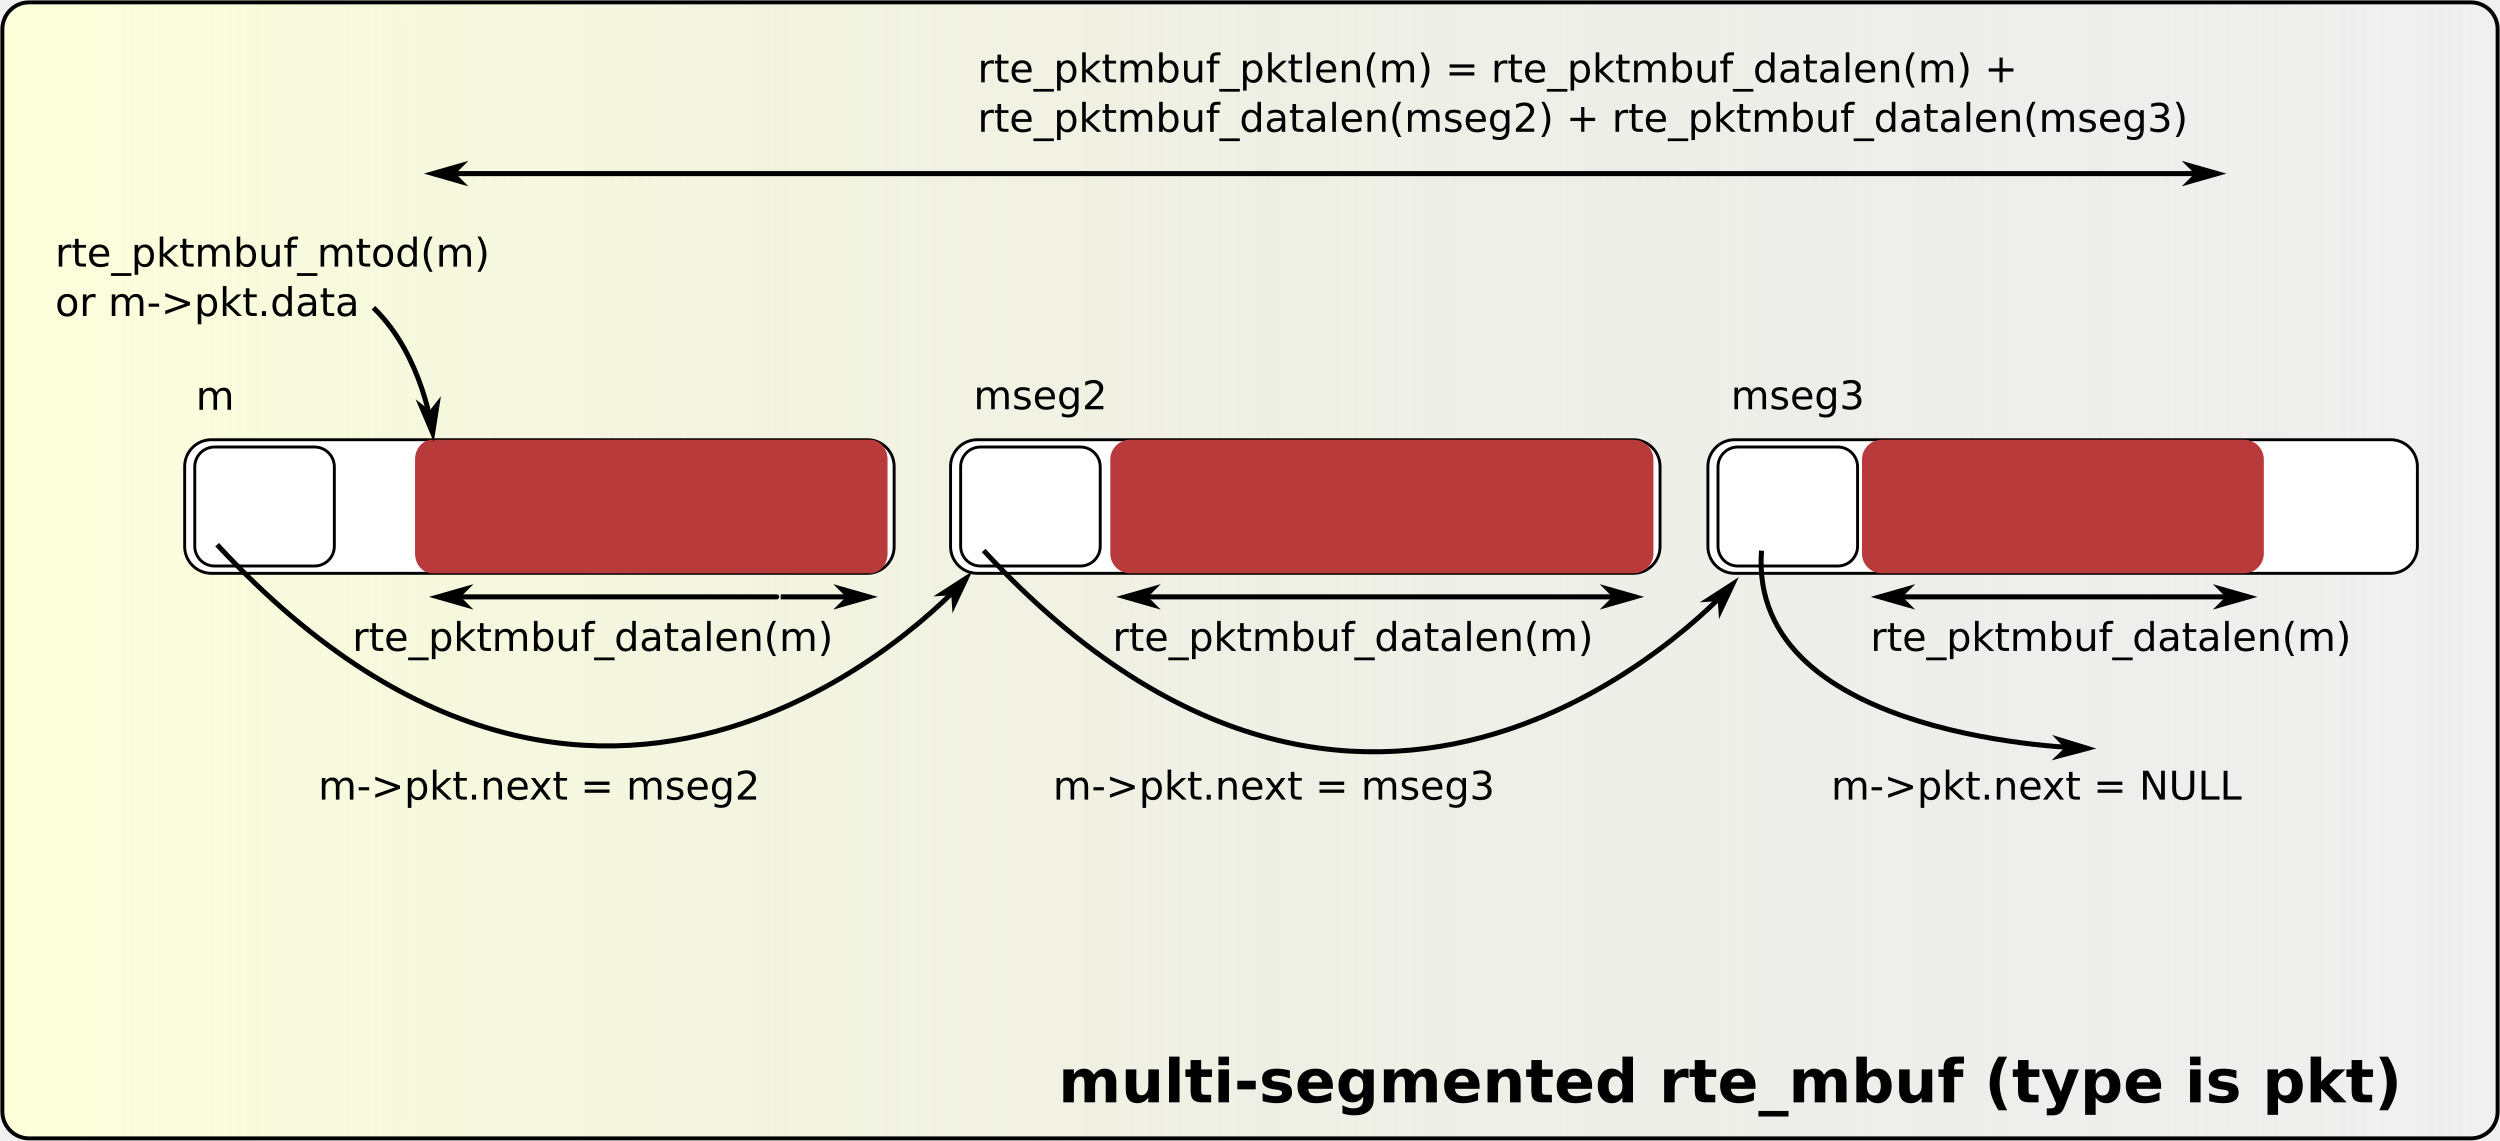
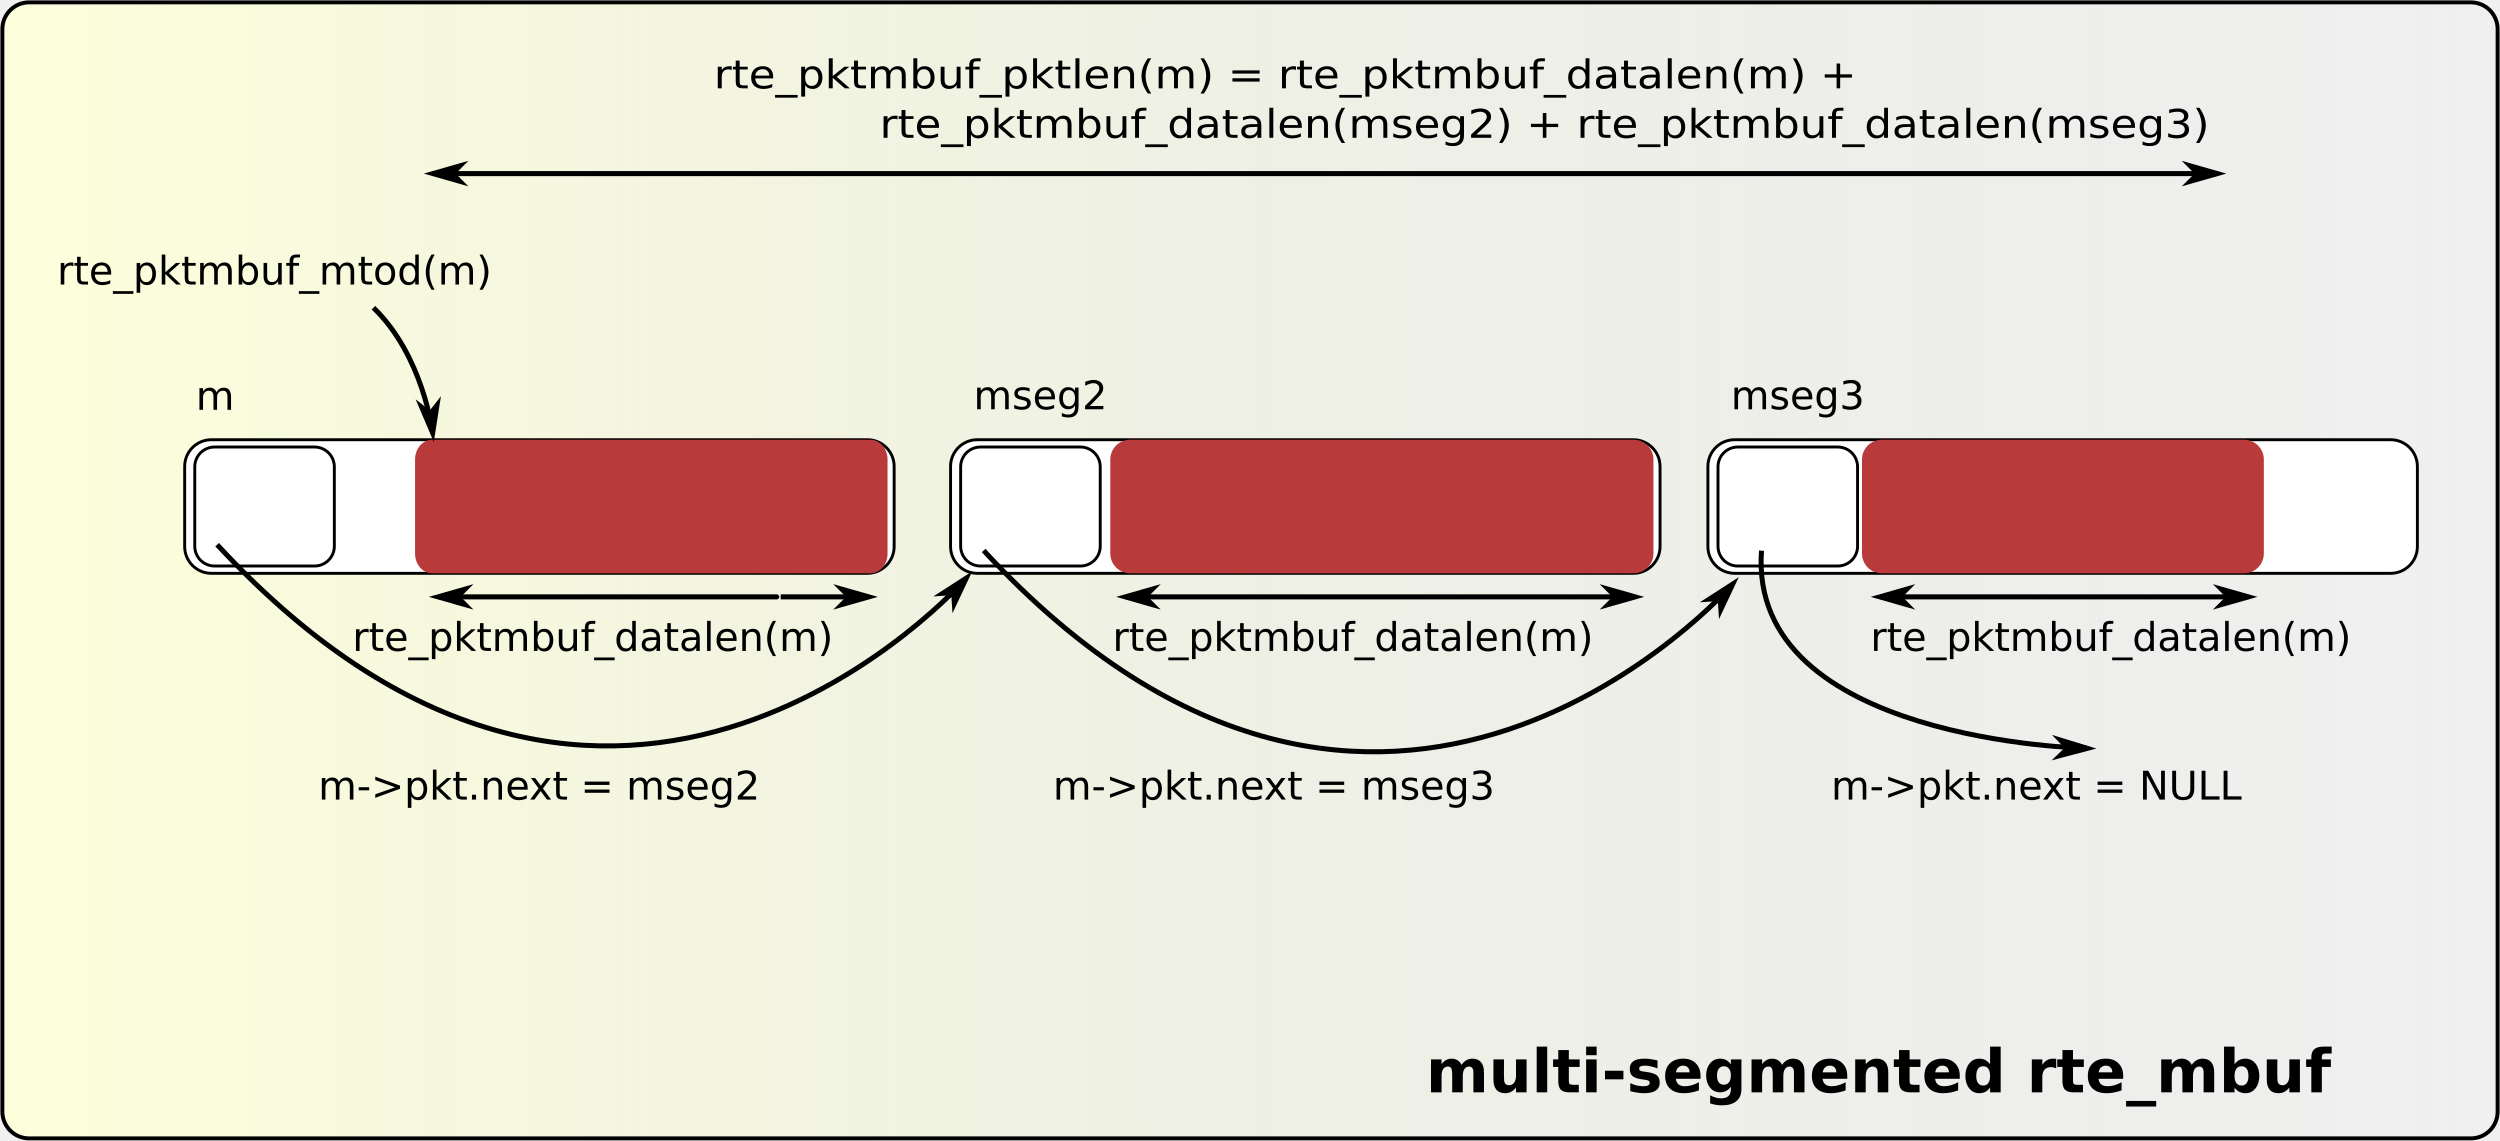
<svg xmlns="http://www.w3.org/2000/svg" xmlns:xlink="http://www.w3.org/1999/xlink" width="631.914" height="288.343" id="svg3868" version="1.1">
  <defs id="defs3870">
    <marker orient="auto" refY="0" refX="0" id="Arrow1Lend" style="overflow:visible">
      <path id="path3211" d="M 0,0 5,-5 -12.5,0 5,5 0,0 z" style="fill-rule:evenodd;stroke:#000000;stroke-width:1pt;marker-start:none" transform="matrix(-0.8,0,0,-0.8,-10,0)" />
    </marker>
    <marker orient="auto" refY="0" refX="0" id="marker3892" style="overflow:visible">
      <path id="path3894" d="M 0,0 5,-5 -12.5,0 5,5 0,0 z" style="fill-rule:evenodd;stroke:#000000;stroke-width:1pt;marker-start:none" transform="matrix(-0.8,0,0,-0.8,-10,0)" />
    </marker>
    <marker orient="auto" refY="0" refX="0" id="marker3896" style="overflow:visible">
      <path id="path3898" d="M 0,0 5,-5 -12.5,0 5,5 0,0 z" style="fill-rule:evenodd;stroke:#000000;stroke-width:1pt;marker-start:none" transform="matrix(-0.8,0,0,-0.8,-10,0)" />
    </marker>
    <marker orient="auto" refY="0" refX="0" id="Arrow1Lstart" style="overflow:visible">
      <path id="path3208" d="M 0,0 5,-5 -12.5,0 5,5 0,0 z" style="fill-rule:evenodd;stroke:#000000;stroke-width:1pt;marker-start:none" transform="matrix(0.8,0,0,0.8,10,0)" />
    </marker>
    <marker orient="auto" refY="0" refX="0" id="marker3902" style="overflow:visible">
      <path id="path3904" d="M 0,0 5,-5 -12.5,0 5,5 0,0 z" style="fill-rule:evenodd;stroke:#000000;stroke-width:1pt;marker-start:none" transform="matrix(-0.8,0,0,-0.8,-10,0)" />
    </marker>
    <marker orient="auto" refY="0" refX="0" id="marker3906" style="overflow:visible">
      <path id="path3908" d="M 0,0 5,-5 -12.5,0 5,5 0,0 z" style="fill-rule:evenodd;stroke:#000000;stroke-width:1pt;marker-start:none" transform="matrix(0.8,0,0,0.8,10,0)" />
    </marker>
    <marker orient="auto" refY="0" refX="0" id="marker3910" style="overflow:visible">
      <path id="path3912" d="M 0,0 5,-5 -12.5,0 5,5 0,0 z" style="fill-rule:evenodd;stroke:#000000;stroke-width:1pt;marker-start:none" transform="matrix(-0.8,0,0,-0.8,-10,0)" />
    </marker>
    <marker orient="auto" refY="0" refX="0" id="Arrow1Lend-6" style="overflow:visible">
      <path id="path3211-5" d="M 0,0 5,-5 -12.5,0 5,5 0,0 z" style="fill-rule:evenodd;stroke:#000000;stroke-width:1pt;marker-start:none" transform="matrix(-0.8,0,0,-0.8,-10,0)" />
    </marker>
    <marker orient="auto" refY="0" refX="0" id="Arrow1Lstart-6" style="overflow:visible">
      <path id="path3208-9" d="M 0,0 5,-5 -12.5,0 5,5 0,0 z" style="fill-rule:evenodd;stroke:#000000;stroke-width:1pt;marker-start:none" transform="matrix(0.8,0,0,0.8,10,0)" />
    </marker>
    <marker orient="auto" refY="0" refX="0" id="marker4312" style="overflow:visible">
      <path id="path4314" d="M 0,0 5,-5 -12.5,0 5,5 0,0 z" style="fill-rule:evenodd;stroke:#000000;stroke-width:1pt;marker-start:none" transform="matrix(-0.8,0,0,-0.8,-10,0)" />
    </marker>
    <marker orient="auto" refY="0" refX="0" id="marker4316" style="overflow:visible">
      <path id="path4318" d="M 0,0 5,-5 -12.5,0 5,5 0,0 z" style="fill-rule:evenodd;stroke:#000000;stroke-width:1pt;marker-start:none" transform="matrix(0.8,0,0,0.8,10,0)" />
    </marker>
    <marker orient="auto" refY="0" refX="0" id="marker4320" style="overflow:visible">
      <path id="path4322" d="M 0,0 5,-5 -12.5,0 5,5 0,0 z" style="fill-rule:evenodd;stroke:#000000;stroke-width:1pt;marker-start:none" transform="matrix(-0.8,0,0,-0.8,-10,0)" />
    </marker>
    <marker orient="auto" refY="0" refX="0" id="Arrow1Lend-8" style="overflow:visible">
      <path id="path3211-8" d="M 0,0 5,-5 -12.5,0 5,5 0,0 z" style="fill-rule:evenodd;stroke:#000000;stroke-width:1pt;marker-start:none" transform="matrix(-0.8,0,0,-0.8,-10,0)" />
    </marker>
    <marker orient="auto" refY="0" refX="0" id="Arrow1Lstart-4" style="overflow:visible">
      <path id="path3208-3" d="M 0,0 5,-5 -12.5,0 5,5 0,0 z" style="fill-rule:evenodd;stroke:#000000;stroke-width:1pt;marker-start:none" transform="matrix(0.8,0,0,0.8,10,0)" />
    </marker>
    <marker orient="auto" refY="0" refX="0" id="marker4312-1" style="overflow:visible">
      <path id="path4314-4" d="M 0,0 5,-5 -12.5,0 5,5 0,0 z" style="fill-rule:evenodd;stroke:#000000;stroke-width:1pt;marker-start:none" transform="matrix(-0.8,0,0,-0.8,-10,0)" />
    </marker>
    <marker orient="auto" refY="0" refX="0" id="marker4316-9" style="overflow:visible">
      <path id="path4318-2" d="M 0,0 5,-5 -12.5,0 5,5 0,0 z" style="fill-rule:evenodd;stroke:#000000;stroke-width:1pt;marker-start:none" transform="matrix(0.8,0,0,0.8,10,0)" />
    </marker>
    <marker orient="auto" refY="0" refX="0" id="marker4320-0" style="overflow:visible">
      <path id="path4322-6" d="M 0,0 5,-5 -12.5,0 5,5 0,0 z" style="fill-rule:evenodd;stroke:#000000;stroke-width:1pt;marker-start:none" transform="matrix(-0.8,0,0,-0.8,-10,0)" />
    </marker>
    <marker orient="auto" refY="0" refX="0" id="Arrow1Lend-2" style="overflow:visible">
      <path id="path3211-2" d="M 0,0 5,-5 -12.5,0 5,5 0,0 z" style="fill-rule:evenodd;stroke:#000000;stroke-width:1pt;marker-start:none" transform="matrix(-0.8,0,0,-0.8,-10,0)" />
    </marker>
    <marker orient="auto" refY="0" refX="0" id="Arrow1Lend-61" style="overflow:visible">
      <path id="path3211-59" d="M 0,0 5,-5 -12.5,0 5,5 0,0 z" style="fill-rule:evenodd;stroke:#000000;stroke-width:1pt;marker-start:none" transform="matrix(-0.8,0,0,-0.8,-10,0)" />
    </marker>
    <marker orient="auto" refY="0" refX="0" id="Arrow1Lstart-9" style="overflow:visible">
      <path id="path3208-31" d="M 0,0 5,-5 -12.5,0 5,5 0,0 z" style="fill-rule:evenodd;stroke:#000000;stroke-width:1pt;marker-start:none" transform="matrix(0.8,0,0,0.8,10,0)" />
    </marker>
    <marker orient="auto" refY="0" refX="0" id="Arrow1Lend-9" style="overflow:visible">
      <path id="path3211-4" d="M 0,0 5,-5 -12.5,0 5,5 0,0 z" style="fill-rule:evenodd;stroke:#000000;stroke-width:1pt;marker-start:none" transform="matrix(-0.8,0,0,-0.8,-10,0)" />
    </marker>
    <marker orient="auto" refY="0" refX="0" id="Arrow1Mstart" style="overflow:visible">
      <path id="path4530" d="M 0,0 5,-5 -12.5,0 5,5 0,0 z" style="fill-rule:evenodd;stroke:#000000;stroke-width:1pt;marker-start:none" transform="matrix(0.4,0,0,0.4,4,0)" />
    </marker>
    <marker orient="auto" refY="0" refX="0" id="Arrow1Mend" style="overflow:visible">
      <path id="path4533" d="M 0,0 5,-5 -12.5,0 5,5 0,0 z" style="fill-rule:evenodd;stroke:#000000;stroke-width:1pt;marker-start:none" transform="matrix(-0.4,0,0,-0.4,-4,0)" />
    </marker>
    <marker orient="auto" refY="0" refX="0" id="marker5624" style="overflow:visible">
      <path id="path5626" d="M 0,0 5,-5 -12.5,0 5,5 0,0 z" style="fill-rule:evenodd;stroke:#000000;stroke-width:1pt;marker-start:none" transform="matrix(0.4,0,0,0.4,4,0)" />
    </marker>
    <marker orient="auto" refY="0" refX="0" id="marker5628" style="overflow:visible">
      <path id="path5630" d="M 0,0 5,-5 -12.5,0 5,5 0,0 z" style="fill-rule:evenodd;stroke:#000000;stroke-width:1pt;marker-start:none" transform="matrix(-0.4,0,0,-0.4,-4,0)" />
    </marker>
    <marker orient="auto" refY="0" refX="0" id="marker5632" style="overflow:visible">
      <path id="path5634" d="M 0,0 5,-5 -12.5,0 5,5 0,0 z" style="fill-rule:evenodd;stroke:#000000;stroke-width:1pt;marker-start:none" transform="matrix(-0.4,0,0,-0.4,-4,0)" />
    </marker>
    <marker orient="auto" refY="0" refX="0" id="marker5636" style="overflow:visible">
      <path id="path5638" d="M 0,0 5,-5 -12.5,0 5,5 0,0 z" style="fill-rule:evenodd;stroke:#000000;stroke-width:1pt;marker-start:none" transform="matrix(-0.4,0,0,-0.4,-4,0)" />
    </marker>
    <marker orient="auto" refY="0" refX="0" id="marker5640" style="overflow:visible">
      <path id="path5642" d="M 0,0 5,-5 -12.5,0 5,5 0,0 z" style="fill-rule:evenodd;stroke:#000000;stroke-width:1pt;marker-start:none" transform="matrix(-0.4,0,0,-0.4,-4,0)" />
    </marker>
    <marker orient="auto" refY="0" refX="0" id="marker5644" style="overflow:visible">
      <path id="path5646" d="M 0,0 5,-5 -12.5,0 5,5 0,0 z" style="fill-rule:evenodd;stroke:#000000;stroke-width:1pt;marker-start:none" transform="matrix(0.4,0,0,0.4,4,0)" />
    </marker>
    <marker orient="auto" refY="0" refX="0" id="marker5648" style="overflow:visible">
      <path id="path5650" d="M 0,0 5,-5 -12.5,0 5,5 0,0 z" style="fill-rule:evenodd;stroke:#000000;stroke-width:1pt;marker-start:none" transform="matrix(-0.4,0,0,-0.4,-4,0)" />
    </marker>
    <linearGradient xlink:href="#linearGradient4513" id="linearGradient4519" x1="47.143" y1="244.505" x2="677.857" y2="244.505" gradientUnits="userSpaceOnUse" />
    <linearGradient id="linearGradient4513">
      <stop style="stop-color:#fdffdb;stop-opacity:1;" offset="0" id="stop4515" />
      <stop style="stop-color:#dfe2d8;stop-opacity:0;" offset="1" id="stop4517" />
    </linearGradient>
    <linearGradient gradientTransform="translate(17.80684,326.0078)" y2="244.505" x2="677.857" y1="244.505" x1="47.143" gradientUnits="userSpaceOnUse" id="linearGradient5687" xlink:href="#linearGradient4513" />
    <marker orient="auto" refY="0" refX="0" id="Arrow1Mend-4" style="overflow:visible">
      <path id="path4533-5" d="M 0,0 5,-5 -12.5,0 5,5 0,0 z" style="fill-rule:evenodd;stroke:#000000;stroke-width:1pt;marker-start:none" transform="matrix(-0.4,0,0,-0.4,-4,0)" />
    </marker>
    <marker orient="auto" refY="0" refX="0" id="Arrow1Mend-5" style="overflow:visible">
      <path id="path4533-4" d="M 0,0 5,-5 -12.5,0 5,5 0,0 z" style="fill-rule:evenodd;stroke:#000000;stroke-width:1pt;marker-start:none" transform="matrix(-0.4,0,0,-0.4,-4,0)" />
    </marker>
    <marker orient="auto" refY="0" refX="0" id="Arrow1Mend-44" style="overflow:visible">
      <path id="path4533-3" d="M 0,0 5,-5 -12.5,0 5,5 0,0 z" style="fill-rule:evenodd;stroke:#000000;stroke-width:1pt;marker-start:none" transform="matrix(-0.4,0,0,-0.4,-4,0)" />
    </marker>
    <marker orient="auto" refY="0" refX="0" id="Arrow1Mend-7" style="overflow:visible">
      <path id="path4533-8" d="M 0,0 5,-5 -12.5,0 5,5 0,0 z" style="fill-rule:evenodd;stroke:#000000;stroke-width:1pt;marker-start:none" transform="matrix(-0.4,0,0,-0.4,-4,0)" />
    </marker>
    <marker orient="auto" refY="0" refX="0" id="Arrow1Mend-9" style="overflow:visible">
      <path id="path4533-2" d="M 0,0 5,-5 -12.5,0 5,5 0,0 z" style="fill-rule:evenodd;stroke:#000000;stroke-width:1pt;marker-start:none" transform="matrix(-0.4,0,0,-0.4,-4,0)" />
    </marker>
    <marker orient="auto" refY="0" refX="0" id="Arrow1Mstart-9" style="overflow:visible">
      <path id="path4530-5" d="M 0,0 5,-5 -12.5,0 5,5 0,0 z" style="fill-rule:evenodd;stroke:#000000;stroke-width:1pt;marker-start:none" transform="matrix(0.4,0,0,0.4,4,0)" />
    </marker>
    <marker orient="auto" refY="0" refX="0" id="Arrow1Mend-0" style="overflow:visible">
      <path id="path4533-48" d="M 0,0 5,-5 -12.5,0 5,5 0,0 z" style="fill-rule:evenodd;stroke:#000000;stroke-width:1pt;marker-start:none" transform="matrix(-0.4,0,0,-0.4,-4,0)" />
    </marker>
    <marker orient="auto" refY="0" refX="0" id="Arrow1Mstart-1" style="overflow:visible">
      <path id="path4530-7" d="M 0,0 5,-5 -12.5,0 5,5 0,0 z" style="fill-rule:evenodd;stroke:#000000;stroke-width:1pt;marker-start:none" transform="matrix(0.4,0,0,0.4,4,0)" />
    </marker>
    <marker orient="auto" refY="0" refX="0" id="Arrow1Mend-2" style="overflow:visible">
      <path id="path4533-7" d="M 0,0 5,-5 -12.5,0 5,5 0,0 z" style="fill-rule:evenodd;stroke:#000000;stroke-width:1pt;marker-start:none" transform="matrix(-0.4,0,0,-0.4,-4,0)" />
    </marker>
    <marker orient="auto" refY="0" refX="0" id="Arrow1Mstart-6" style="overflow:visible">
      <path id="path4530-1" d="M 0,0 5,-5 -12.5,0 5,5 0,0 z" style="fill-rule:evenodd;stroke:#000000;stroke-width:1pt;marker-start:none" transform="matrix(0.4,0,0,0.4,4,0)" />
    </marker>
    <marker orient="auto" refY="0" refX="0" id="Arrow1Mend-59" style="overflow:visible">
      <path id="path4533-49" d="M 0,0 5,-5 -12.5,0 5,5 0,0 z" style="fill-rule:evenodd;stroke:#000000;stroke-width:1pt;marker-start:none" transform="matrix(-0.4,0,0,-0.4,-4,0)" />
    </marker>
    <marker orient="auto" refY="0" refX="0" id="Arrow1Mstart-7" style="overflow:visible">
      <path id="path4530-11" d="M 0,0 5,-5 -12.5,0 5,5 0,0 z" style="fill-rule:evenodd;stroke:#000000;stroke-width:1pt;marker-start:none" transform="matrix(0.4,0,0,0.4,4,0)" />
    </marker>
    <marker orient="auto" refY="0" refX="0" id="Arrow1Mend-597" style="overflow:visible">
      <path id="path4533-76" d="M 0,0 5,-5 -12.5,0 5,5 0,0 z" style="fill-rule:evenodd;stroke:#000000;stroke-width:1pt;marker-start:none" transform="matrix(-0.4,0,0,-0.4,-4,0)" />
    </marker>
  </defs>
  <g id="layer1" transform="translate(-64.3497,-426.3414)">
    <rect style="fill:url(#linearGradient5687);fill-opacity:1;stroke:#000000;stroke-opacity:1" id="rect3697" width="630.714" height="287.143" x="64.95" y="426.941" rx="6.757" ry="6.757" />
    <rect style="fill:#ffffff;fill-opacity:1;fill-rule:evenodd;stroke:#000000;stroke-width:0.739;stroke-miterlimit:4;stroke-opacity:1;stroke-dasharray:none;stroke-dashoffset:0" id="rect2896" width="179.332" height="33.77" x="111.028" y="537.487" ry="6.757" rx="6.757" />
    <rect style="fill:#b93a3a;fill-opacity:1;fill-rule:evenodd;stroke:none" id="rect2898" width="119.43" height="33.771" x="169.261" y="537.487" rx="4.327" ry="5" />
    <rect style="fill:#ffffff;fill-opacity:1;fill-rule:evenodd;stroke:#000000;stroke-width:0.739;stroke-miterlimit:4;stroke-opacity:1;stroke-dasharray:none;stroke-dashoffset:0" id="rect2910" width="35.28" height="30.077" x="113.578" y="539.334" ry="5" rx="5" />
    <path style="fill:none;stroke:#000000;stroke-width:0;stroke-linecap:butt;stroke-linejoin:miter;stroke-miterlimit:4;stroke-opacity:1;stroke-dasharray:none;marker-end:url(#marker5648)" d="m 125.125,563.527 c 2.065,75.985 108.799,120.507 185.101,9.994" id="path2974" />
    <rect style="fill:#ffffff;fill-opacity:1;fill-rule:evenodd;stroke:#000000;stroke-width:0.739;stroke-miterlimit:4;stroke-opacity:1;stroke-dasharray:none;stroke-dashoffset:0" id="rect2896-3" width="179.332" height="33.77" x="304.62" y="537.487" ry="6.757" rx="6.757" />
    <rect style="fill:#b93a3a;fill-opacity:1;fill-rule:evenodd;stroke:none" id="rect2898-7" width="137.287" height="33.771" x="344.996" y="537.487" rx="5" ry="5" />
    <rect style="fill:#ffffff;fill-opacity:1;fill-rule:evenodd;stroke:#000000;stroke-width:0.739;stroke-miterlimit:4;stroke-opacity:1;stroke-dasharray:none;stroke-dashoffset:0" id="rect2910-7" width="35.28" height="30.077" x="307.17" y="539.334" ry="5" rx="5" />
    <rect style="fill:#ffffff;fill-opacity:1;fill-rule:evenodd;stroke:#000000;stroke-width:0.739;stroke-miterlimit:4;stroke-opacity:1;stroke-dasharray:none;stroke-dashoffset:0" id="rect2896-8" width="179.332" height="33.77" x="496.048" y="537.487" ry="6.757" rx="6.757" />
    <rect style="fill:#b93a3a;fill-opacity:1;fill-rule:evenodd;stroke:none" id="rect2898-9" width="101.573" height="33.771" x="534.996" y="537.487" rx="5" ry="5" />
    <rect style="fill:#ffffff;fill-opacity:1;fill-rule:evenodd;stroke:#000000;stroke-width:0.739;stroke-miterlimit:4;stroke-opacity:1;stroke-dasharray:none;stroke-dashoffset:0" id="rect2910-5" width="35.28" height="30.077" x="498.599" y="539.334" ry="5" rx="5" />
    <path style="fill:none;stroke:#000000;stroke-width:0;stroke-linecap:butt;stroke-linejoin:miter;stroke-miterlimit:4;stroke-opacity:1;stroke-dasharray:none;marker-end:url(#marker5648)" d="m 323.194,564.199 c 2.065,75.985 173.085,89.078 185.101,9.994" id="path2974-6" />
    <path style="fill:none;stroke:#000000;stroke-width:0;stroke-linecap:butt;stroke-linejoin:miter;stroke-miterlimit:4;stroke-opacity:1;stroke-dasharray:none;marker-end:url(#marker5648)" d="m 519.12,562.954 c 4.4,33.267 10.705,43.944 27.244,62.137" id="path2976-1-4" />
-     <text xml:space="preserve" style="font-size:15.225px;font-style:normal;font-weight:normal;fill:#000000;fill-opacity:1;stroke:none;font-family:Bitstream Vera Sans" x="331.855" y="704.974" id="text2912">
-       <tspan x="331.855" y="704.974" id="tspan2916" style="font-weight:bold">multi-segmented rte_mbuf (type is pkt)</tspan>
+     <text xml:space="preserve" style="font-size:15.225px;font-style:normal;font-weight:normal;fill:#000000;fill-opacity:1;stroke:none;font-family:Bitstream Vera Sans" x="424.789" y="702.449" id="text2912">
+       <tspan x="424.789" y="702.449" id="tspan2916" style="font-weight:bold">multi-segmented rte_mbuf</tspan>
    </text>
    <path style="fill:none;stroke:#000000;stroke-width:1.269;stroke-linecap:butt;stroke-linejoin:miter;stroke-miterlimit:4;stroke-opacity:1;stroke-dasharray:none;marker-end:url(#Arrow1Mend)" d="m 119.23,564.015 c 101.109,109.219 189.233,8.607 189.233,8.607" id="path2976-3-7" />
    <path style="fill:none;stroke:#000000;stroke-width:1.269;stroke-linecap:butt;stroke-linejoin:miter;stroke-miterlimit:4;stroke-opacity:1;stroke-dasharray:none;marker-end:url(#Arrow1Mend)" d="m 312.981,565.495 c 101.109,109.219 189.233,8.607 189.233,8.607" id="path2976-3-7-0" />
    <path style="fill:none;stroke:#000000;stroke-width:1.269;stroke-linecap:butt;stroke-linejoin:miter;stroke-miterlimit:4;stroke-opacity:1;stroke-dasharray:none;marker-end:url(#Arrow1Mend)" d="m 509.6,565.534 c -3.547,48.31 82.145,49.962 82.145,49.962" id="path2974-9-6" />
    <text xml:space="preserve" style="font-size:10px;font-style:normal;font-weight:normal;fill:#000000;fill-opacity:1;stroke:none;font-family:Bitstream Vera Sans" x="527.195" y="628.459" id="text5254-8">
      <tspan id="tspan5256-8" x="527.195" y="628.459">m-&gt;pkt.next = NULL</tspan>
    </text>
    <text xml:space="preserve" style="font-size:10px;font-style:normal;font-weight:normal;fill:#000000;fill-opacity:1;stroke:none;font-family:Bitstream Vera Sans" x="330.504" y="628.459" id="text5254-8-4">
      <tspan id="tspan5256-8-3" x="330.504" y="628.459">m-&gt;pkt.next = mseg3</tspan>
    </text>
    <text xml:space="preserve" style="font-size:10px;font-style:normal;font-weight:normal;fill:#000000;fill-opacity:1;stroke:none;font-family:Bitstream Vera Sans" x="144.794" y="628.459" id="text5254-8-4-1">
      <tspan id="tspan5256-8-3-4" x="144.794" y="628.459">m-&gt;pkt.next = mseg2</tspan>
    </text>
    <text xml:space="preserve" style="font-size:10px;font-style:normal;font-weight:normal;fill:#000000;fill-opacity:1;stroke:none;font-family:Bitstream Vera Sans" x="113.857" y="529.92" id="text6906">
      <tspan id="tspan6908" x="113.857" y="529.92">m</tspan>
    </text>
    <text xml:space="preserve" style="font-size:10px;font-style:normal;font-weight:normal;fill:#000000;fill-opacity:1;stroke:none;font-family:Bitstream Vera Sans" x="310.429" y="529.791" id="text6910">
      <tspan id="tspan6912" x="310.429" y="529.791">mseg2</tspan>
    </text>
    <text xml:space="preserve" style="font-size:10px;font-style:normal;font-weight:normal;fill:#000000;fill-opacity:1;stroke:none;font-family:Bitstream Vera Sans" x="501.857" y="529.791" id="text6914">
      <tspan id="tspan6916" x="501.857" y="529.791">mseg3</tspan>
    </text>
    <path style="fill:none;stroke:#000000;stroke-width:1.269;stroke-linecap:butt;stroke-linejoin:miter;stroke-miterlimit:4;stroke-opacity:1;stroke-dasharray:none;marker-end:url(#Arrow1Mend)" d="m 158.741,504.126 c 12.538,12.076 14.947,31.464 14.947,31.464" id="path2976-3-0" />
-     <text xml:space="preserve" style="font-size:10px;font-style:normal;font-weight:normal;fill:#000000;fill-opacity:1;stroke:none;font-family:Bitstream Vera Sans" x="78.288" y="493.725" id="text5219-6">
-       <tspan id="tspan5221-8" x="78.288" y="493.725">rte_pktmbuf_mtod(m)</tspan>
-       <tspan x="78.288" y="506.225" id="tspan5223-9">or m-&gt;pkt.data</tspan>
+     <text xml:space="preserve" style="font-size:10px;font-style:normal;font-weight:normal;fill:#000000;fill-opacity:1;stroke:none;font-family:Bitstream Vera Sans" x="78.793" y="498.271" id="text5219-6">
+       <tspan x="78.793" y="498.271" id="tspan5223-9">rte_pktmbuf_mtod(m)</tspan>
    </text>
-     <text xml:space="preserve" style="font-size:10px;font-style:normal;font-weight:normal;fill:#000000;fill-opacity:1;stroke:none;font-family:Bitstream Vera Sans" x="311.454" y="447.16" id="text5258-2">
-       <tspan x="311.454" y="447.16" id="tspan5262-64">rte_pktmbuf_pktlen(m) = rte_pktmbuf_datalen(m) +</tspan>
-       <tspan x="311.454" y="459.66" id="tspan6985">rte_pktmbuf_datalen(mseg2) + rte_pktmbuf_datalen(mseg3)</tspan>
+     <text xml:space="preserve" style="font-size:10.482px;font-style:normal;font-weight:normal;fill:#000000;fill-opacity:1;stroke:none;font-family:Bitstream Vera Sans" x="233.534" y="470.284" id="text5258-2" transform="scale(1.04816,0.9540532)">
+       <tspan x="233.534" y="470.284" id="tspan5262-64">rte_pktmbuf_pktlen(m) = rte_pktmbuf_datalen(m) +</tspan>
+       <tspan x="233.534" y="483.386" id="tspan6985">            rte_pktmbuf_datalen(mseg2) + rte_pktmbuf_datalen(mseg3)</tspan>
    </text>
    <path style="fill:none;stroke:#000000;stroke-width:1.269;stroke-linecap:butt;stroke-linejoin:miter;stroke-miterlimit:4;stroke-opacity:1;stroke-dasharray:none;marker-start:url(#Arrow1Mstart);marker-end:url(#Arrow1Mend)" d="m 173.973,470.219 c 141.426,0 391.37,0 450.626,0" id="path2904-5-7" />
    <path style="fill:none;stroke:#000000;stroke-width:1.269;stroke-linecap:butt;stroke-linejoin:miter;stroke-miterlimit:4;stroke-opacity:1;stroke-dasharray:none;marker-start:url(#Arrow1Mstart);marker-end:url(#Arrow1Mend)" d="m 175.258,577.209 c 141.426,0 49.227,0 108.483,0" id="path2904-5-2" />
    <text xml:space="preserve" style="font-size:10px;font-style:normal;font-weight:normal;fill:#000000;fill-opacity:1;stroke:none;font-family:Bitstream Vera Sans" x="153.42" y="590.869" id="text5258-26">
      <tspan x="153.42" y="590.869" id="tspan5262-0">rte_pktmbuf_datalen(m)</tspan>
    </text>
    <path style="fill:none;stroke:#000000;stroke-width:1.269;stroke-linecap:butt;stroke-linejoin:miter;stroke-miterlimit:4;stroke-opacity:1;stroke-dasharray:none;marker-start:url(#Arrow1Mstart);marker-end:url(#Arrow1Mend)" d="m 348.973,577.209 c 141.426,0 69.227,0 128.483,0" id="path2904-5-2-0" />
    <text xml:space="preserve" style="font-size:10px;font-style:normal;font-weight:normal;fill:#000000;fill-opacity:1;stroke:none;font-family:Bitstream Vera Sans" x="345.563" y="590.869" id="text5258-26-9">
      <tspan x="345.563" y="590.869" id="tspan5262-0-1">rte_pktmbuf_datalen(m)</tspan>
    </text>
    <path style="fill:none;stroke:#000000;stroke-width:1.269;stroke-linecap:butt;stroke-linejoin:miter;stroke-miterlimit:4;stroke-opacity:1;stroke-dasharray:none;marker-start:url(#Arrow1Mstart);marker-end:url(#Arrow1Mend)" d="m 539.687,577.209 c 141.426,0 33.513,0 92.769,0" id="path2904-5-2-7" />
    <text xml:space="preserve" style="font-size:10px;font-style:normal;font-weight:normal;fill:#000000;fill-opacity:1;stroke:none;font-family:Bitstream Vera Sans" x="537.134" y="590.869" id="text5258-26-3">
      <tspan x="537.134" y="590.869" id="tspan5262-0-6">rte_pktmbuf_datalen(m)</tspan>
    </text>
  </g>
</svg>
